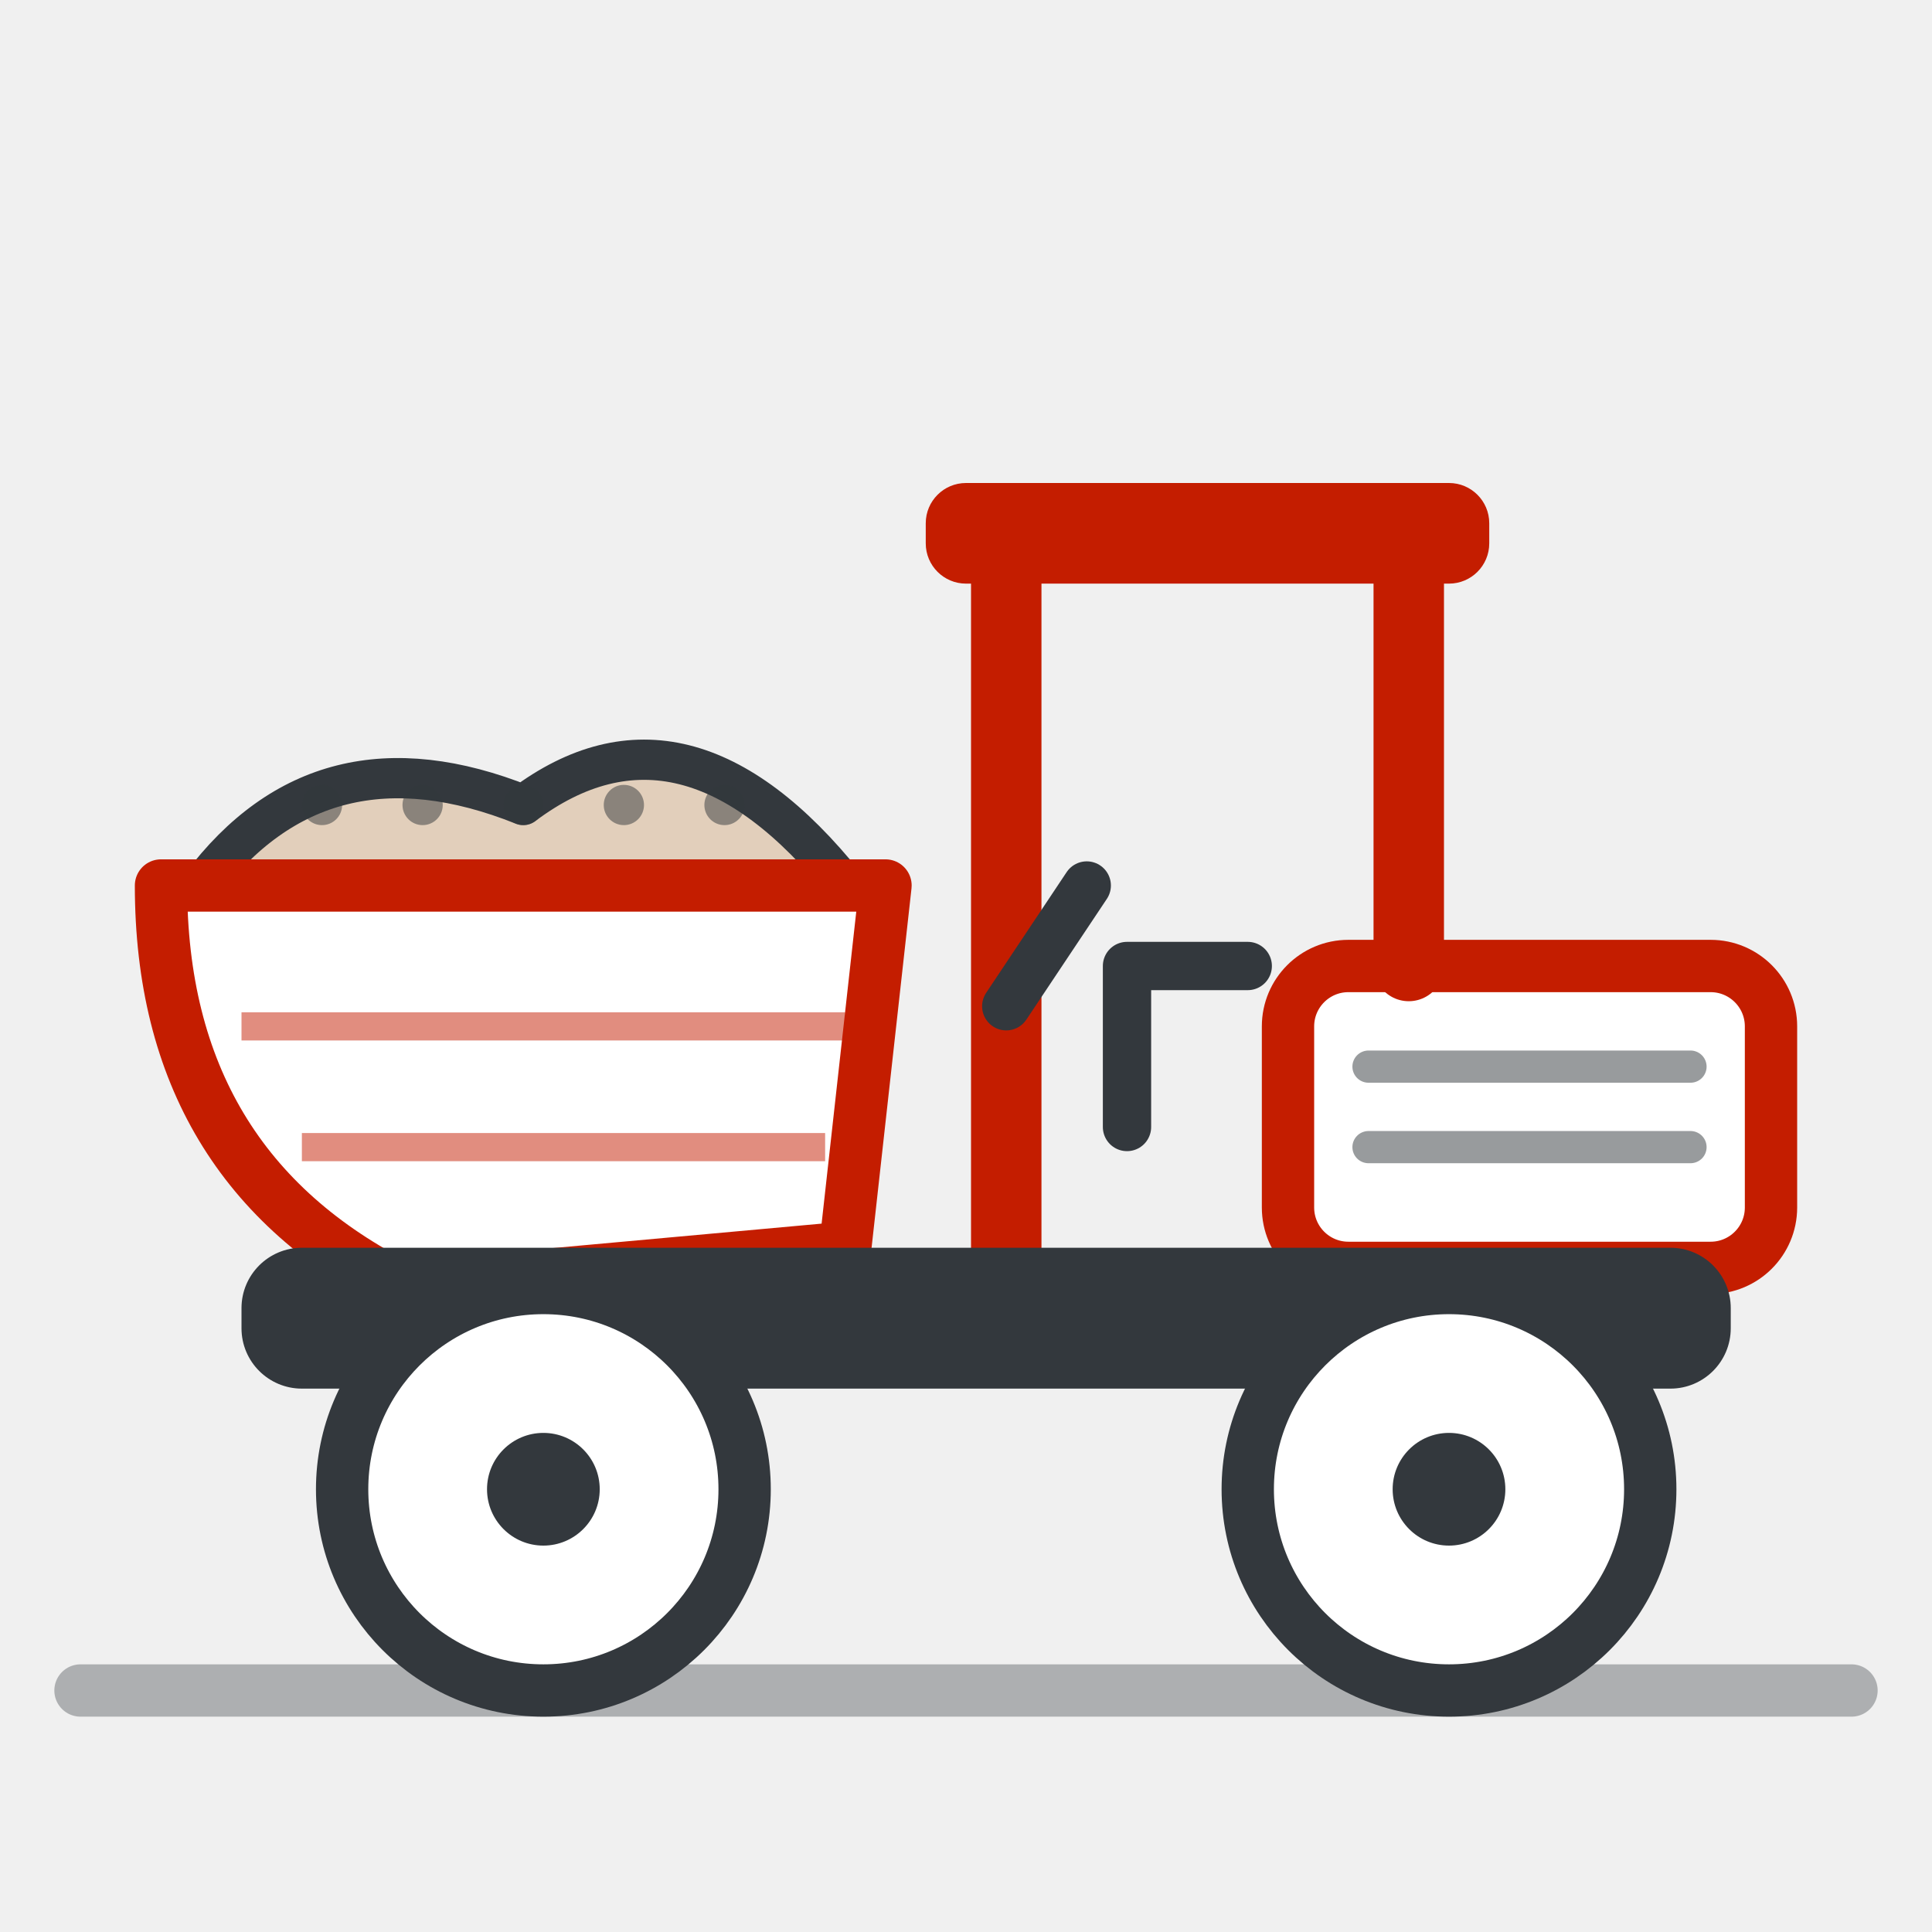
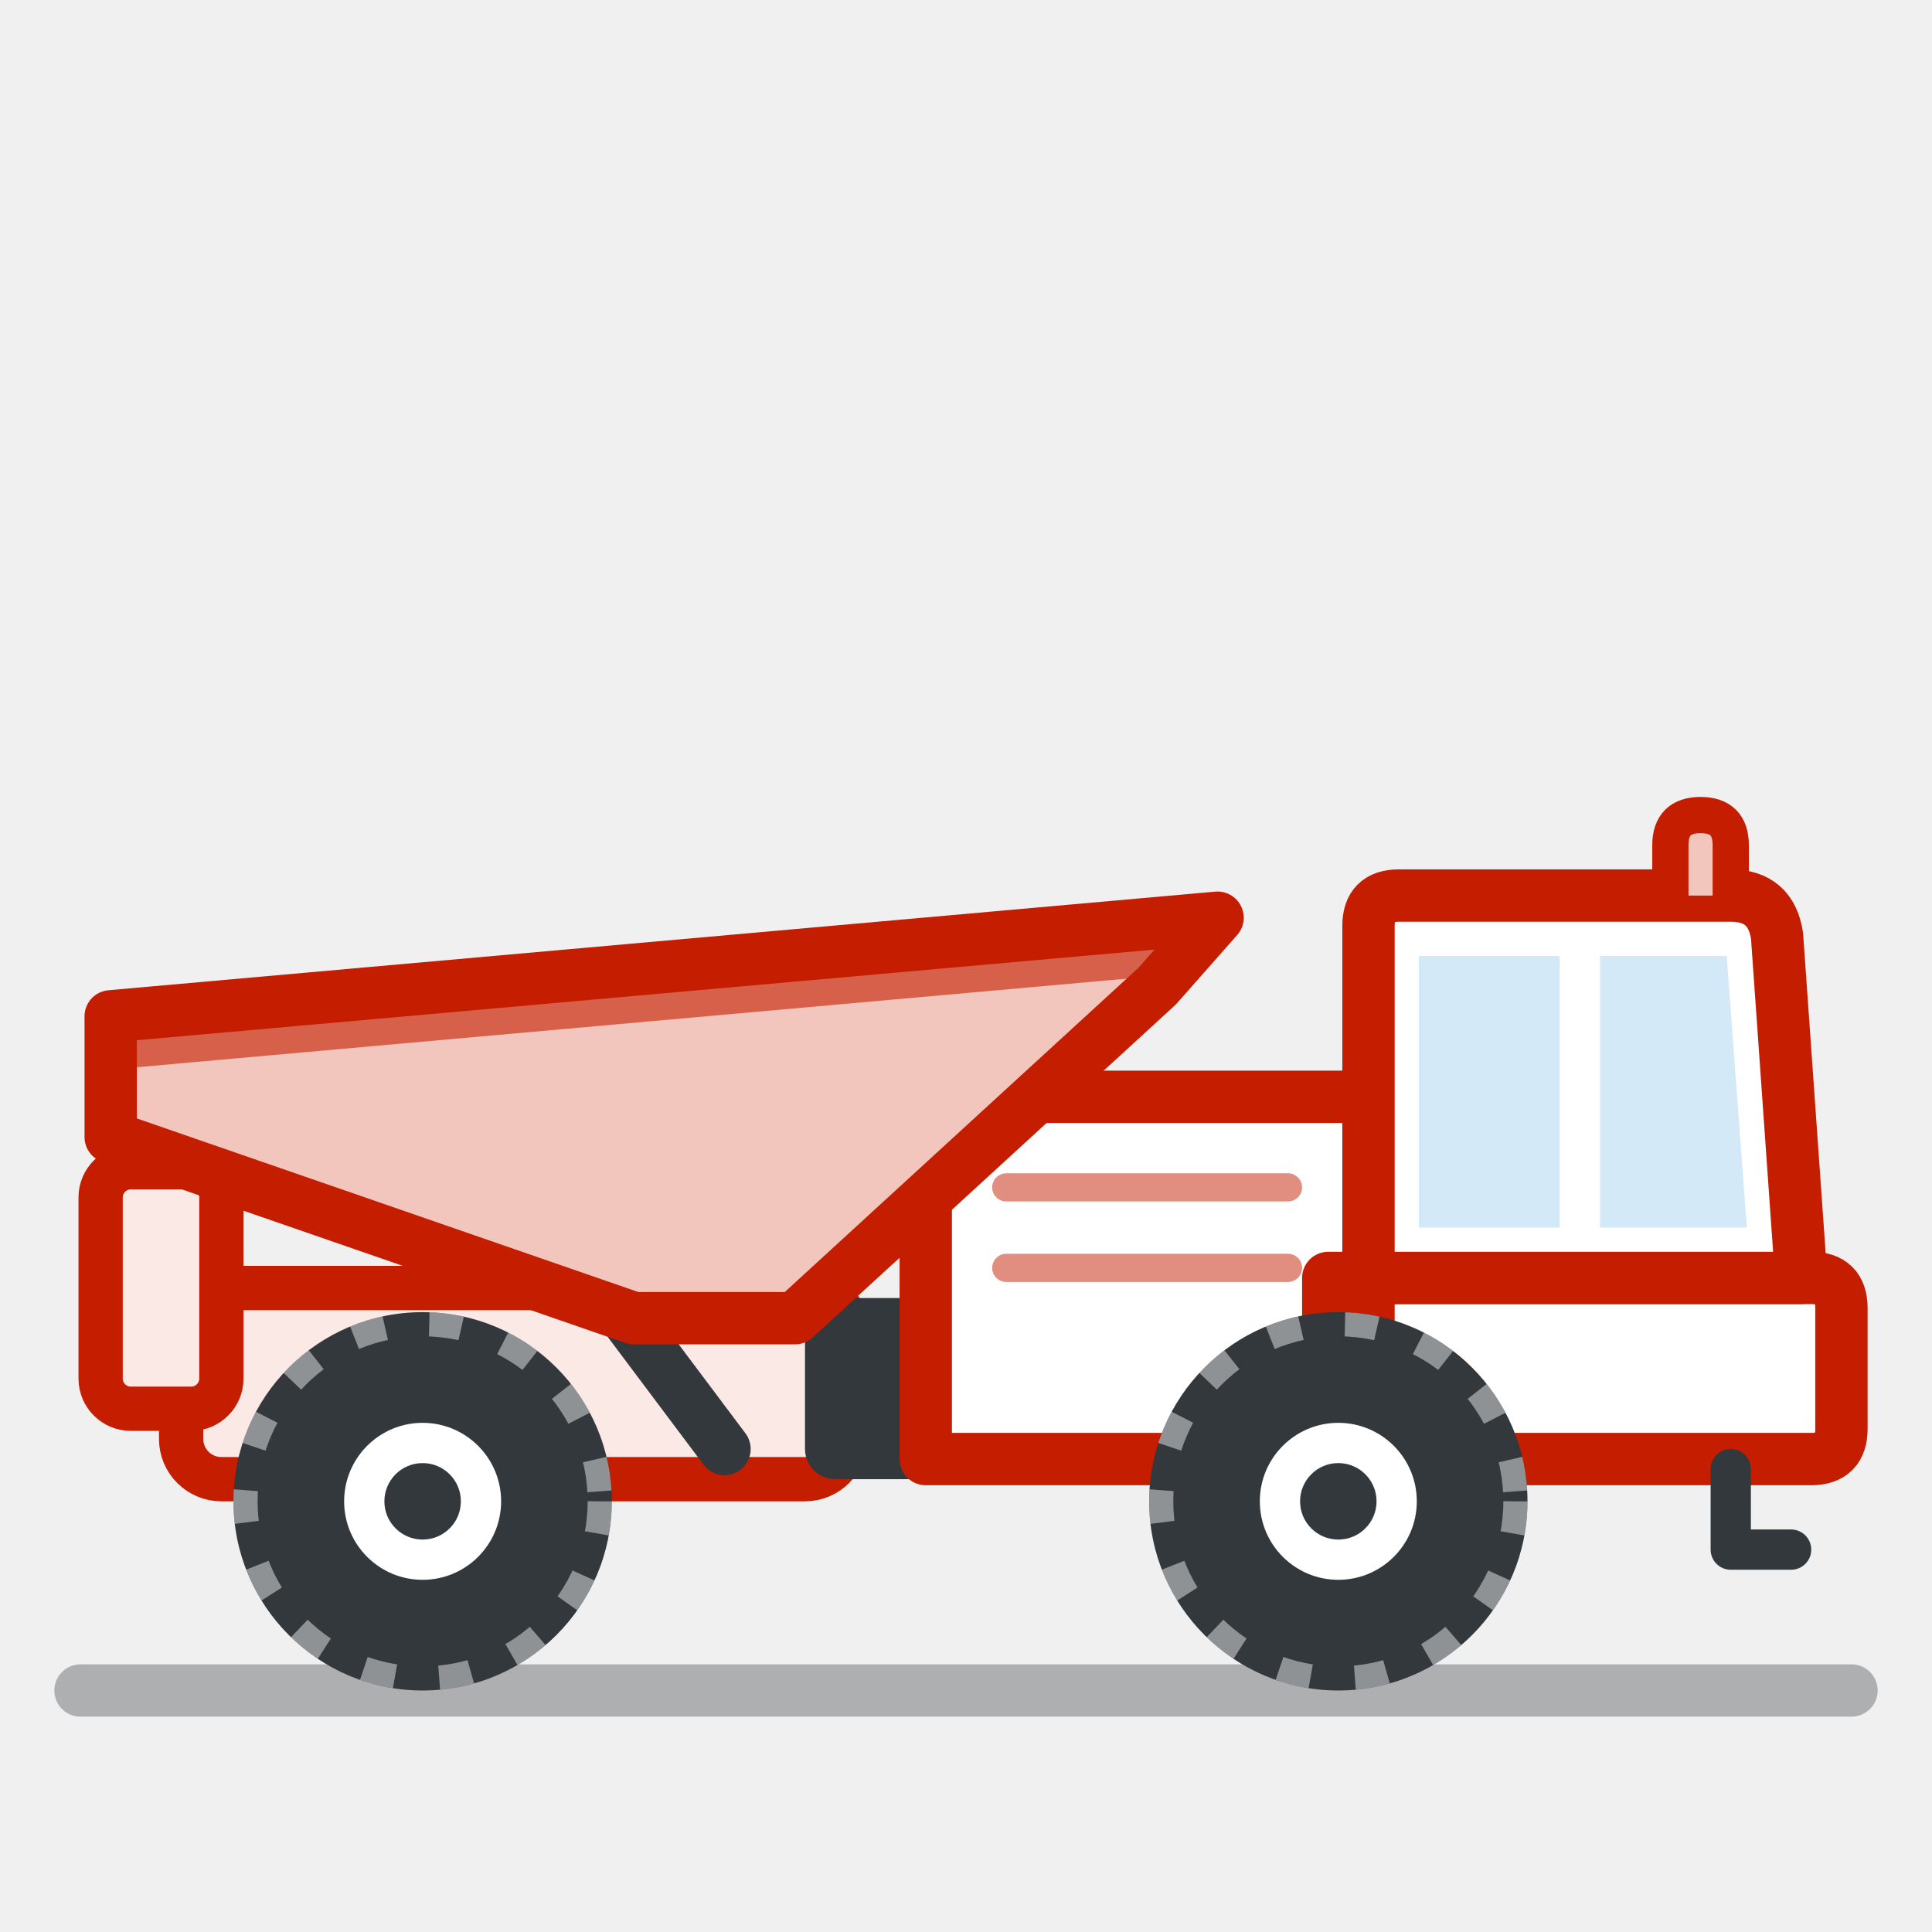
<svg xmlns="http://www.w3.org/2000/svg" viewBox="0 0 96 96" width="96" height="96" fill="none">
  <path d="M4 84 H92" stroke="#33383d" stroke-width="2.6" stroke-opacity=".35" stroke-linecap="round" stroke-linejoin="round" />
-   <path d="M10 44 Q16 36 26 40 Q34 34 42 44 Z" fill="#e2cfbb" stroke="#33383d" stroke-width="2" stroke-linecap="round" stroke-linejoin="round" />
-   <circle cx="16" cy="40" r="1" fill="#33383d" fill-opacity="0.5" />
-   <circle cx="21" cy="40" r="1" fill="#33383d" fill-opacity="0.5" />
-   <circle cx="26" cy="40" r="1" fill="#33383d" fill-opacity="0.5" />
-   <circle cx="31" cy="40" r="1" fill="#33383d" fill-opacity="0.5" />
-   <circle cx="36" cy="40" r="1" fill="#33383d" fill-opacity="0.5" />
-   <path d="M8 44 H44 L42 62 L20 64 Q8 58 8 44 Z" fill="#fff" stroke="#c41d00" stroke-width="2.6" stroke-linecap="round" stroke-linejoin="round" />
-   <path d="M12 51 H42 M15 57 H41" stroke="#c41d00" stroke-width="1.4" stroke-opacity=".5" />
-   <rect x="64" y="48" width="24" height="15" rx="3" fill="#fff" stroke="#c41d00" stroke-width="2.6" />
-   <path d="M68 53 H84 M68 57 H84" stroke="#33383d" stroke-width="1.6" stroke-opacity=".5" stroke-linecap="round" stroke-linejoin="round" />
-   <path d="M50 62 V28 M70 48 V28" stroke="#c41d00" stroke-width="3.5" stroke-linecap="round" stroke-linejoin="round" />
-   <rect x="46" y="24" width="28" height="5" rx="2" fill="#c41d00" />
-   <path d="M56 56 V48 H62 M54 44 L50 50" stroke="#33383d" stroke-width="2.4" fill="none" stroke-linecap="round" stroke-linejoin="round" />
-   <rect x="12" y="62" width="74" height="7" rx="3" fill="#33383d" />
-   <circle cx="27" cy="74" r="10" fill="#fff" stroke="#33383d" stroke-width="2.6" />
-   <circle cx="27" cy="74" r="2.8" fill="#33383d" />
-   <circle cx="72" cy="74" r="10" fill="#fff" stroke="#33383d" stroke-width="2.6" />
-   <circle cx="72" cy="74" r="2.8" fill="#33383d" />
+   <rect x="9" y="64" width="33" height="9.5" rx="2" fill="#fbe9e5" stroke="#c41d00" stroke-width="2.2" />
+   <path d="M36 72 L30 64" stroke="#33383d" stroke-width="2.6" stroke-linecap="round" stroke-linejoin="round" />
+   <rect x="5" y="58" width="6" height="12" rx="1.5" fill="#fbe9e5" stroke="#c41d00" stroke-width="2.2" />
+   <rect x="40" y="64.5" width="7" height="9" rx="1.5" fill="#33383d" />
+   <path d="M46 72.5 V55.5 Q46 54.5 47 54.5 H68 V72.5 Z" fill="#fff" stroke="#c41d00" stroke-width="2.6" stroke-linecap="round" stroke-linejoin="round" />
+   <path d="M50 59 H64 M50 63 H64" stroke="#c41d00" stroke-width="1.4" stroke-opacity=".5" stroke-linecap="round" stroke-linejoin="round" />
+   <path d="M60.5 45.6 L5.5 50.5 V56.5 L31.5 65.5 H39.5 L57.5 49 Z" fill="#f2c6bc" stroke="#c41d00" stroke-width="2.6" stroke-linecap="round" stroke-linejoin="round" />
+   <path d="M58.5 47.6 L6 52.3" stroke="#c41d00" stroke-width="1.6" stroke-opacity=".6" stroke-linecap="round" stroke-linejoin="round" />
+   <path d="M66 72.5 V63.5 H90 Q91.5 63.5 91.5 65 V71 Q91.5 72.5 90 72.5 Z" fill="#fff" stroke="#c41d00" stroke-width="2.6" stroke-linecap="round" stroke-linejoin="round" />
+   <path d="M68 69.5 V46 Q68 44.5 69.5 44.5 H86 Q88 44.5 88.3 46.5 L89.5 63.5 H68 Z" fill="#fff" stroke="#c41d00" stroke-width="2.6" stroke-linecap="round" stroke-linejoin="round" />
+   <path d="M70.5 47.5 H77.5 V61 H70.5 Z M79.5 47.5 H85.8 L86.8 61 H79.5 Z" fill="#d3e9f8" />
+   <path d="M83 44.5 V42 Q83 40.5 84.5 40.5 Q86 40.5 86 42 V44.5" fill="#f2c6bc" stroke="#c41d00" stroke-width="1.8" stroke-linecap="round" stroke-linejoin="round" />
+   <path d="M86 73 V77 H89" stroke="#33383d" stroke-width="2" fill="none" stroke-linecap="round" stroke-linejoin="round" />
+   <circle cx="21" cy="74.6" r="9.4" fill="#33383d" />
+   <circle cx="21" cy="74.6" r="8.8" stroke="#fff" stroke-width="1.2" stroke-dasharray="1.6 2.2" stroke-opacity=".45" />
+   <circle cx="21" cy="74.6" r="4.7" fill="#fff" stroke="#33383d" stroke-width="1.6" />
+   <circle cx="21" cy="74.6" r="1.9" fill="#33383d" />
+   <circle cx="66.5" cy="74.6" r="9.4" fill="#33383d" />
+   <circle cx="66.5" cy="74.6" r="8.8" stroke="#fff" stroke-width="1.2" stroke-dasharray="1.6 2.2" stroke-opacity=".45" />
+   <circle cx="66.5" cy="74.6" r="4.7" fill="#fff" stroke="#33383d" stroke-width="1.6" />
+   <circle cx="66.5" cy="74.6" r="1.9" fill="#33383d" />
</svg>
